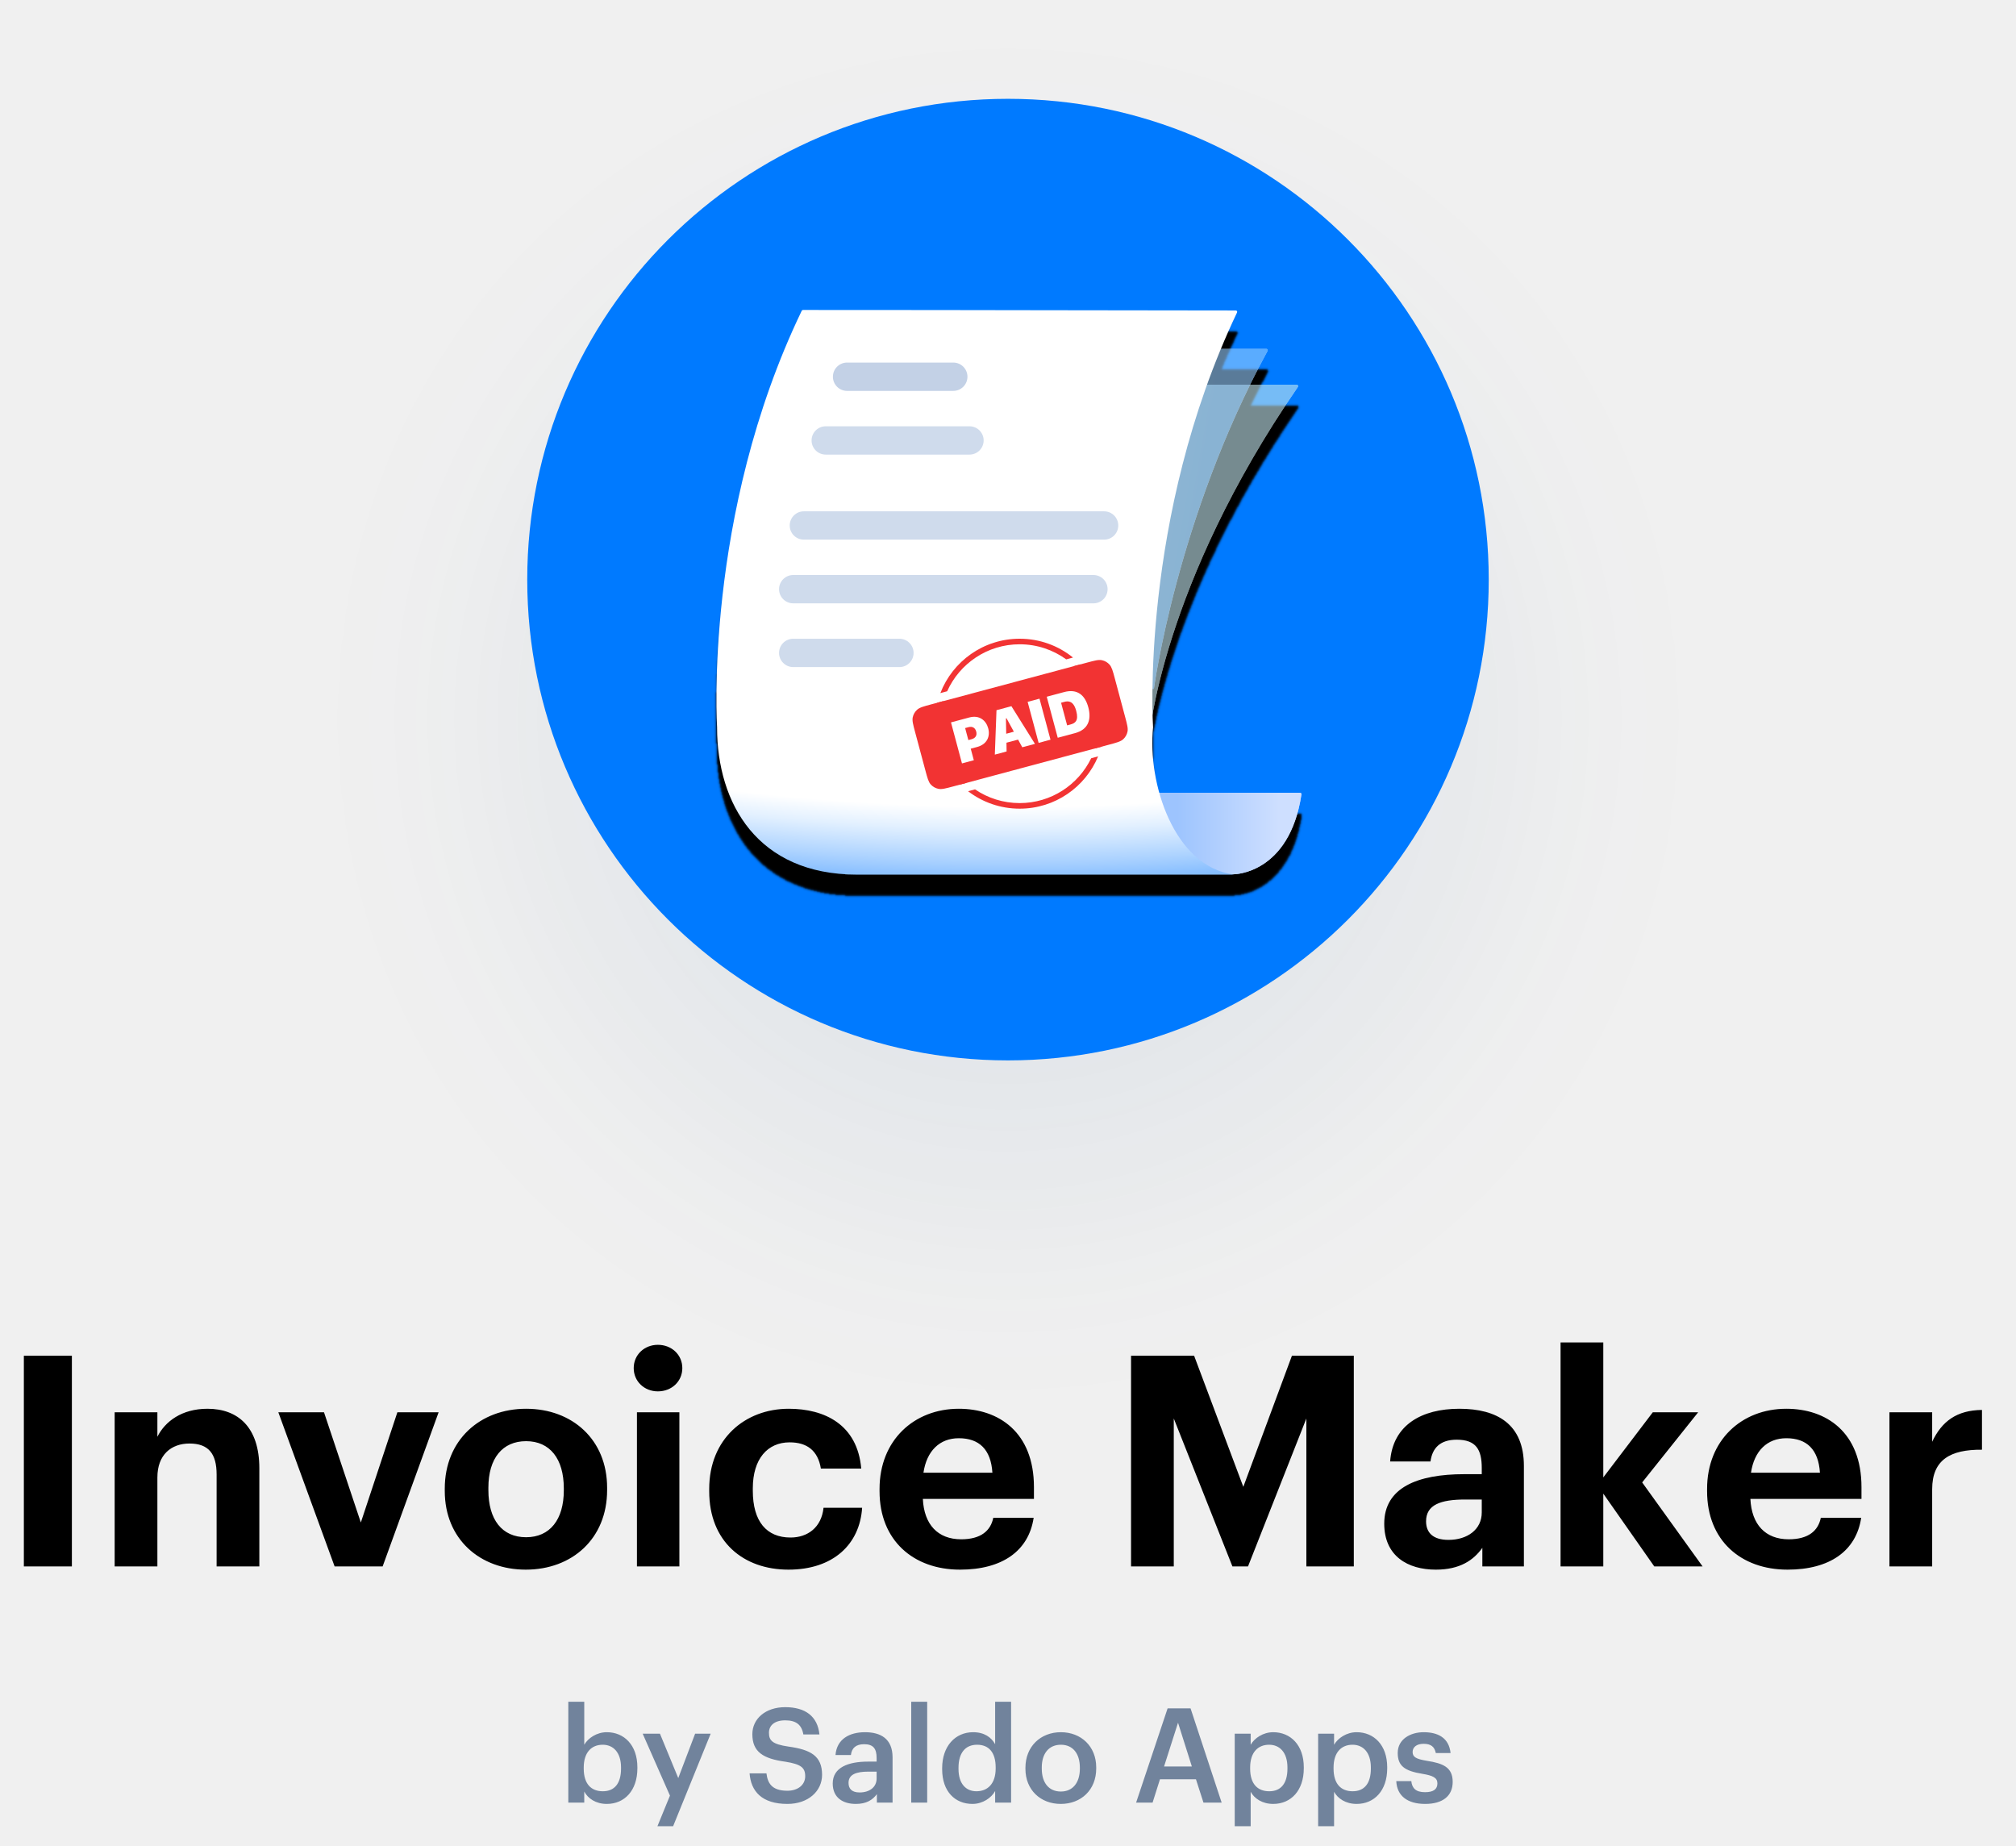
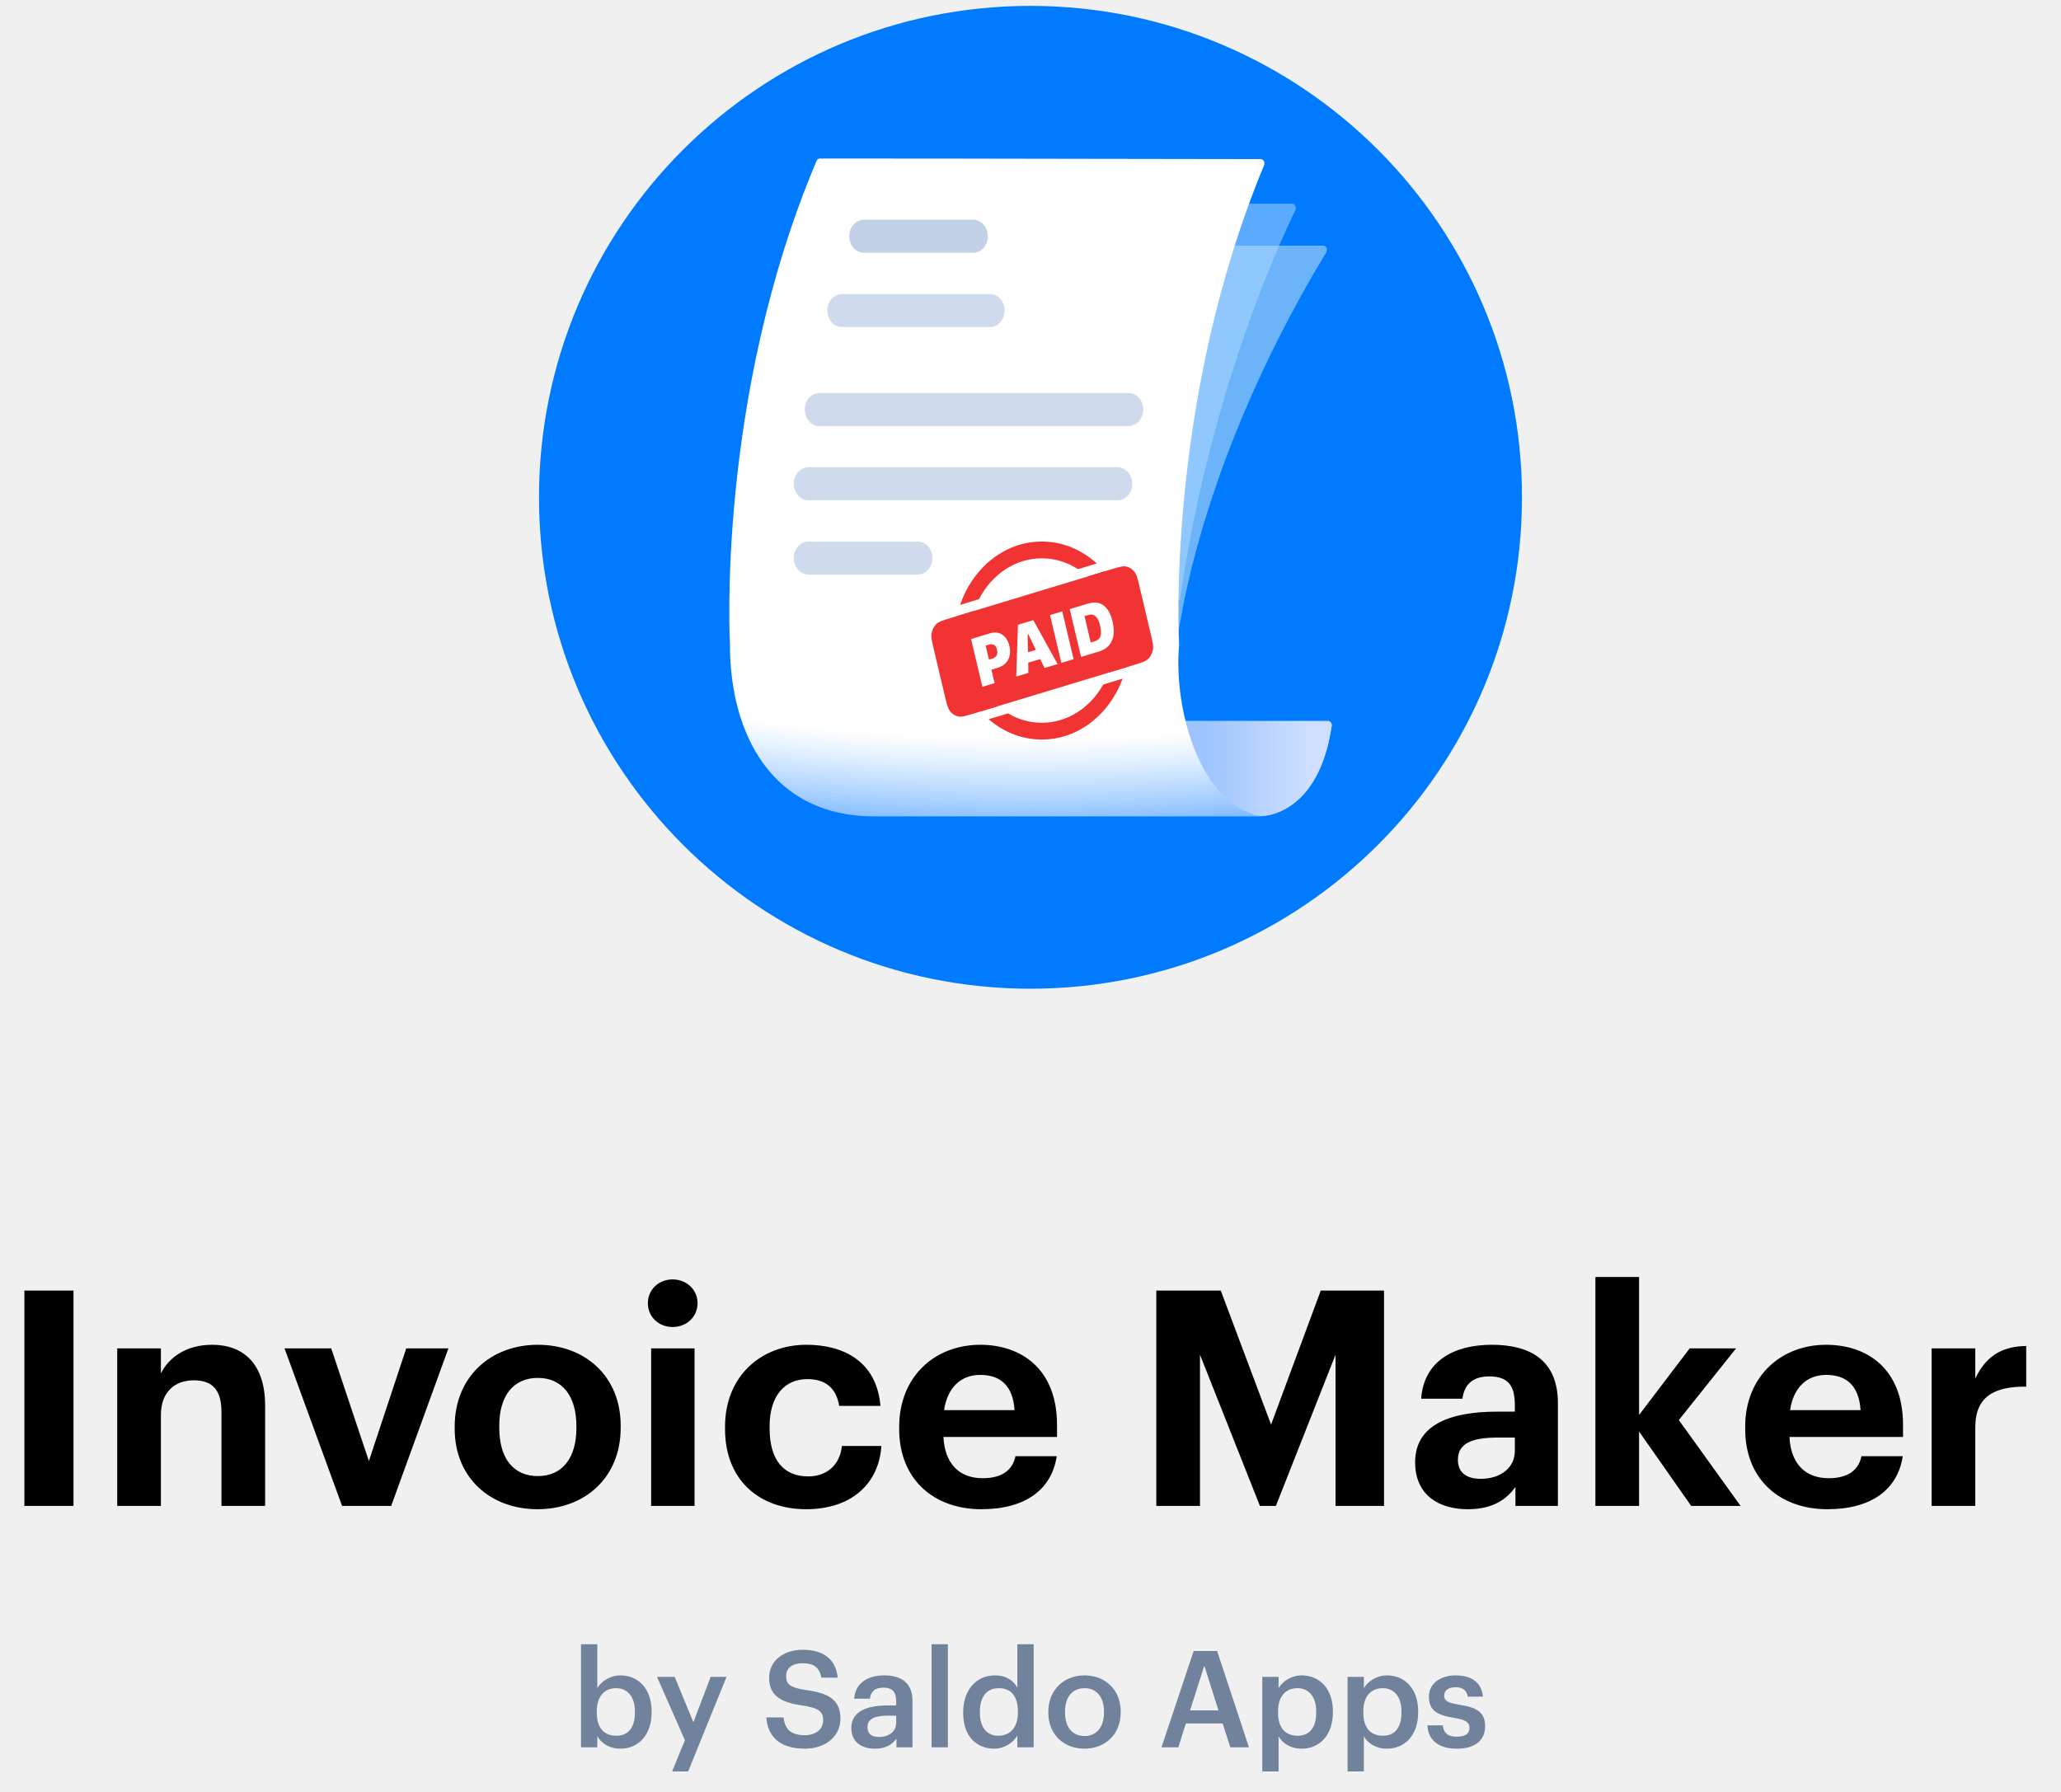
- <svg xmlns="http://www.w3.org/2000/svg" width="260" height="238" viewBox="0 0 260 238" fill="none">
-   <g filter="url(#filter0_d)">
-     <rect x="67.997" y="12.743" width="124.003" height="124.003" rx="62.002" fill="#007AFF" />
-     <g filter="url(#filter1_d)">
-       <path d="M159.115 112.744H108.99V102.236H167.67C167.779 102.236 167.863 102.337 167.846 102.445C166.288 112.744 159.115 112.744 159.115 112.744Z" fill="#AFCDFB" />
-       <path d="M159.115 112.744H108.99V102.236H167.67C167.779 102.236 167.863 102.337 167.846 102.445C166.288 112.744 159.115 112.744 159.115 112.744Z" fill="url(#paint0_linear)" />
-       <g opacity="0.6">
-         <path d="M167.245 49.618L109.242 49.618C109.176 49.618 109.115 49.657 109.084 49.716C93.976 78.06 94.033 80.589 94.033 80.589L148.195 95.115C148.195 95.115 149.785 75.454 167.384 49.904C167.466 49.784 167.39 49.618 167.245 49.618Z" fill="#F8FBFF" />
-         <path d="M167.245 49.618L109.242 49.618C109.176 49.618 109.115 49.657 109.084 49.716C93.976 78.06 94.033 80.589 94.033 80.589L148.195 95.115C148.195 95.115 149.785 75.454 167.384 49.904C167.466 49.784 167.39 49.618 167.245 49.618Z" fill="url(#paint1_linear)" />
-         <path d="M141.035 54.298C140.936 54.854 140.404 55.227 139.848 55.13L118.279 51.381C117.723 51.284 117.352 50.755 117.452 50.199C117.551 49.644 118.083 49.271 118.639 49.368L140.208 53.117C140.764 53.213 141.135 53.742 141.035 54.298Z" fill="black" />
-         <path d="M146.382 58.896C146.282 59.454 145.749 59.828 145.191 59.73L111.696 53.888C111.137 53.79 110.765 53.259 110.865 52.701C110.964 52.143 111.498 51.769 112.056 51.867L145.551 57.709C146.109 57.807 146.481 58.338 146.382 58.896Z" fill="black" />
-         <path d="M143.916 67.007L107.848 60.647C107.57 60.598 107.384 60.329 107.433 60.05C107.482 59.771 107.749 59.583 108.027 59.632L144.095 65.992C144.373 66.041 144.559 66.309 144.51 66.588C144.461 66.868 144.194 67.056 143.916 67.007Z" fill="black" />
-         <path d="M143.558 69.142L107.491 62.782C107.213 62.733 107.027 62.465 107.076 62.186C107.125 61.907 107.392 61.718 107.67 61.767L143.737 68.127C144.015 68.176 144.202 68.445 144.153 68.724C144.104 69.003 143.836 69.191 143.558 69.142Z" fill="black" />
-         <path d="M107.094 65.035L129.306 68.951C129.584 69 129.852 68.812 129.9 68.533C129.95 68.253 129.763 67.985 129.485 67.936L107.273 64.02C106.995 63.971 106.728 64.159 106.679 64.438C106.629 64.718 106.816 64.986 107.094 65.035Z" fill="black" />
-       </g>
-       <g opacity="0.6">
-         <path d="M163.324 44.99L105.204 44.99C105.128 44.99 105.061 45.041 105.036 45.114C94.557 75.48 95.882 87.072 95.882 87.072L148.815 88.834C148.815 88.834 151.749 66.78 163.474 45.257C163.54 45.138 163.46 44.99 163.324 44.99Z" fill="#F8FBFF" />
-         <path d="M163.324 44.99L105.204 44.99C105.128 44.99 105.061 45.041 105.036 45.114C94.557 75.48 95.882 87.072 95.882 87.072L148.815 88.834C148.815 88.834 151.749 66.78 163.474 45.257C163.54 45.138 163.46 44.99 163.324 44.99Z" fill="url(#paint2_linear)" />
-         <path d="M139.747 50.967C139.697 51.526 139.203 51.94 138.644 51.892L116.804 50.026C116.245 49.978 115.833 49.486 115.883 48.928C115.933 48.369 116.427 47.955 116.985 48.003L138.826 49.869C139.384 49.917 139.797 50.408 139.747 50.967Z" fill="black" />
-         <path d="M145.474 55.088C145.424 55.649 144.928 56.065 144.366 56.017L110.464 53.106C109.903 53.058 109.488 52.564 109.538 52.003C109.588 51.441 110.084 51.025 110.646 51.074L144.548 53.984C145.109 54.032 145.524 54.527 145.474 55.088Z" fill="black" />
-         <path d="M143.693 63.364L107.209 60.172C106.928 60.148 106.719 59.896 106.743 59.614C106.768 59.332 107.017 59.121 107.299 59.146L143.783 62.338C144.064 62.362 144.273 62.614 144.249 62.896C144.225 63.178 143.974 63.389 143.693 63.364Z" fill="black" />
-         <path d="M143.524 65.523L107.039 62.331C106.758 62.306 106.549 62.055 106.573 61.773C106.598 61.49 106.848 61.28 107.129 61.304L143.613 64.496C143.894 64.521 144.104 64.772 144.079 65.054C144.055 65.337 143.805 65.548 143.524 65.523Z" fill="black" />
-         <path d="M106.84 64.609L129.309 66.575C129.59 66.6 129.84 66.389 129.864 66.106C129.889 65.824 129.68 65.573 129.399 65.548L106.929 63.583C106.648 63.558 106.399 63.769 106.374 64.051C106.349 64.334 106.558 64.585 106.84 64.609Z" fill="black" />
-       </g>
-       <path d="M159.379 40.038C159.511 40.038 159.597 40.177 159.54 40.297C146.924 66.826 148.709 93.812 148.709 93.812L148.707 93.812C147.966 100.913 151.367 111.777 159.161 112.785H110.5C97.729 112.785 92.482 103.654 92.48 93.813C92.48 93.812 92.48 93.812 92.48 93.812L92.482 93.812C92.482 93.812 90.691 66.49 103.398 40.075C103.428 40.013 103.492 39.973 103.561 39.973C127.8 39.973 144.406 40.037 159.379 40.038Z" fill="url(#paint3_radial)" />
-       <rect x="107.419" y="46.756" width="17.351" height="3.653" rx="1.826" fill="#C3D1E6" />
-       <rect x="100.473" y="82.372" width="17.351" height="3.653" rx="1.826" fill="#CFDBEC" />
-       <rect x="101.848" y="65.939" width="42.372" height="3.653" rx="1.826" fill="#CFDBEC" />
-       <rect x="100.473" y="74.153" width="42.372" height="3.653" rx="1.826" fill="#CFDBEC" />
-       <rect x="104.668" y="54.972" width="22.191" height="3.653" rx="1.826" fill="#CFDBEC" />
+ <svg xmlns="http://www.w3.org/2000/svg" width="260" height="226" viewBox="0 0 260 226" fill="none">
+   <rect x="67.997" y="0.743" width="124.003" height="124.003" rx="62.002" fill="#007AFF" />
+   <path d="M78.258 220.63C80.553 220.63 82.202 218.896 82.202 216.04V215.904C82.202 213.031 80.485 211.382 78.258 211.382C76.949 211.382 75.844 212.147 75.351 212.997V207.455H73.294V220.46H75.351V219.032C75.827 219.933 76.847 220.63 78.258 220.63ZM77.748 218.998C76.252 218.998 75.283 218.063 75.283 216.074V215.938C75.283 213.966 76.303 212.997 77.731 212.997C79.074 212.997 80.094 213.966 80.094 215.938V216.074C80.094 217.978 79.261 218.998 77.748 218.998ZM84.788 223.503H86.811L91.656 211.569H89.65L87.474 217.298L85.111 211.569H82.884L86.403 219.559L84.788 223.503ZM101.551 220.63C104.237 220.63 106.022 218.981 106.022 216.873C106.022 214.442 104.543 213.626 101.687 213.235C99.579 212.929 99.171 212.436 99.171 211.45C99.171 210.515 99.885 209.852 101.262 209.852C102.656 209.852 103.387 210.396 103.608 211.671H105.682C105.444 209.342 103.88 208.152 101.262 208.152C98.729 208.152 97.029 209.648 97.029 211.637C97.029 213.915 98.406 214.799 101.313 215.19C103.285 215.513 103.846 215.938 103.846 217.06C103.846 218.182 102.894 218.93 101.551 218.93C99.494 218.93 99.001 217.91 98.848 216.686H96.672C96.842 218.981 98.236 220.63 101.551 220.63ZM110.37 220.63C111.73 220.63 112.512 220.137 113.09 219.372V220.46H115.113V214.629C115.113 212.198 113.549 211.382 111.56 211.382C109.571 211.382 107.922 212.249 107.752 214.323H109.741C109.843 213.439 110.37 212.929 111.441 212.929C112.648 212.929 113.056 213.524 113.056 214.714V215.173H111.951C109.401 215.173 107.395 215.921 107.395 217.995C107.395 219.848 108.738 220.63 110.37 220.63ZM110.863 219.151C109.843 219.151 109.435 218.658 109.435 217.91C109.435 216.822 110.438 216.465 112.002 216.465H113.056V217.349C113.056 218.488 112.121 219.151 110.863 219.151ZM117.521 220.46H119.578V207.455H117.521V220.46ZM125.418 220.63C126.727 220.63 127.866 219.848 128.342 218.964V220.46H130.399V207.455H128.342V212.929C127.849 212.045 126.948 211.382 125.503 211.382C123.191 211.382 121.508 213.184 121.508 216.023V216.159C121.508 219.049 123.191 220.63 125.418 220.63ZM125.928 218.998C124.602 218.998 123.616 218.063 123.616 216.108V215.972C123.616 214.051 124.5 212.997 126.013 212.997C127.509 212.997 128.41 213.966 128.41 215.921V216.057C128.41 218.046 127.356 218.998 125.928 218.998ZM136.821 219.032C135.257 219.032 134.356 217.893 134.356 216.074V215.938C134.356 214.102 135.291 212.997 136.821 212.997C138.351 212.997 139.269 214.119 139.269 215.955V216.074C139.269 217.893 138.351 219.032 136.821 219.032ZM136.804 220.63C139.422 220.63 141.377 218.828 141.377 216.057V215.921C141.377 213.201 139.422 211.382 136.821 211.382C134.203 211.382 132.248 213.218 132.248 215.972V216.108C132.248 218.811 134.186 220.63 136.804 220.63ZM146.522 220.46H148.647L149.599 217.451H154.24L155.209 220.46H157.555L153.543 208.305H150.585L146.522 220.46ZM151.928 210.158L153.713 215.802H150.126L151.928 210.158ZM159.24 223.503H161.297V219.066C161.773 219.933 162.793 220.63 164.204 220.63C166.499 220.63 168.148 218.896 168.148 216.04V215.904C168.148 213.031 166.431 211.382 164.204 211.382C162.895 211.382 161.79 212.147 161.297 212.997V211.569H159.24V223.503ZM163.694 218.998C162.198 218.998 161.229 218.063 161.229 216.074V215.938C161.229 213.966 162.249 212.997 163.677 212.997C165.02 212.997 166.04 213.966 166.04 215.938V216.074C166.04 217.978 165.207 218.998 163.694 218.998ZM169.998 223.503H172.055V219.066C172.531 219.933 173.551 220.63 174.962 220.63C177.257 220.63 178.906 218.896 178.906 216.04V215.904C178.906 213.031 177.189 211.382 174.962 211.382C173.653 211.382 172.548 212.147 172.055 212.997V211.569H169.998V223.503ZM174.452 218.998C172.956 218.998 171.987 218.063 171.987 216.074V215.938C171.987 213.966 173.007 212.997 174.435 212.997C175.778 212.997 176.798 213.966 176.798 215.938V216.074C176.798 217.978 175.965 218.998 174.452 218.998ZM183.798 220.63C186.076 220.63 187.351 219.593 187.351 217.791C187.351 215.904 186.11 215.394 184.019 215.071C182.608 214.833 182.183 214.578 182.183 213.932C182.183 213.303 182.71 212.878 183.594 212.878C184.546 212.878 185.005 213.252 185.175 214.068H187.079C186.858 212.062 185.413 211.382 183.594 211.382C181.928 211.382 180.262 212.266 180.262 214.051C180.262 215.717 181.129 216.38 183.475 216.754C184.784 216.975 185.379 217.247 185.379 217.978C185.379 218.726 184.886 219.117 183.781 219.117C182.574 219.117 182.115 218.59 182.013 217.689H180.075C180.16 219.576 181.503 220.63 183.798 220.63Z" fill="#71839C" />
+   <path d="M3.077 190H9.271V162.83H3.077V190ZM14.788 190H20.298V178.524C20.298 175.598 22.084 174.154 24.44 174.154C26.872 174.154 27.936 175.446 27.936 178.144V190H33.446V177.346C33.446 172.026 30.672 169.67 26.758 169.67C23.452 169.67 21.286 171.304 20.298 173.28V170.126H14.788V190ZM43.154 190H49.348L56.568 170.126H51.248L46.536 184.338L41.786 170.126H35.896L43.154 190ZM67.85 186.238C64.734 186.238 62.986 183.958 62.986 180.158V179.854C62.986 176.054 64.809 173.85 67.85 173.85C70.927 173.85 72.713 176.13 72.713 179.93V180.196C72.713 183.958 70.927 186.238 67.85 186.238ZM67.811 190.418C73.778 190.418 78.299 186.428 78.299 180.158V179.854C78.299 173.66 73.816 169.67 67.85 169.67C61.883 169.67 57.361 173.736 57.361 179.968V180.272C57.361 186.466 61.883 190.418 67.811 190.418ZM82.145 190H87.618V170.126H82.145V190ZM84.844 167.428C86.629 167.428 87.998 166.136 87.998 164.426C87.998 162.716 86.629 161.424 84.844 161.424C83.096 161.424 81.728 162.716 81.728 164.426C81.728 166.136 83.096 167.428 84.844 167.428ZM101.687 190.418C107.463 190.418 110.883 187.15 111.187 182.438H106.209C105.943 184.984 104.157 186.276 101.953 186.276C98.875 186.276 97.089 184.224 97.089 180.234V179.93C97.089 176.13 98.989 174.002 101.839 174.002C104.081 174.002 105.487 175.066 105.867 177.384H111.073C110.579 171.684 106.323 169.67 101.725 169.67C96.063 169.67 91.465 173.584 91.465 180.006V180.31C91.465 186.808 95.873 190.418 101.687 190.418ZM123.808 190.418C129.242 190.418 132.662 188.024 133.308 183.73H128.102C127.76 185.402 126.506 186.504 123.96 186.504C120.958 186.504 119.172 184.604 119.02 181.298H133.346V179.778C133.346 172.672 128.786 169.67 123.656 169.67C117.88 169.67 113.434 173.736 113.434 180.006V180.31C113.434 186.656 117.804 190.418 123.808 190.418ZM119.096 177.916C119.514 175.104 121.186 173.47 123.656 173.47C126.278 173.47 127.798 174.914 127.988 177.916H119.096ZM145.87 190H151.38V170.924L158.942 190H160.956L168.48 170.924V190H174.598V162.83H166.618L160.348 179.74L154.002 162.83H145.87V190ZM185.172 190.418C188.288 190.418 190.036 189.202 191.176 187.606V190H196.534V177.042C196.534 171.646 193.076 169.67 188.212 169.67C183.348 169.67 179.624 171.76 179.282 176.472H184.488C184.716 174.762 185.704 173.66 187.87 173.66C190.378 173.66 191.1 174.952 191.1 177.308V178.106H188.858C182.778 178.106 178.522 179.854 178.522 184.49C178.522 188.67 181.562 190.418 185.172 190.418ZM186.806 186.58C184.792 186.58 183.918 185.63 183.918 184.186C183.918 182.058 185.78 181.374 188.972 181.374H191.1V183.046C191.1 185.25 189.238 186.58 186.806 186.58ZM201.263 190H206.773V180.614L213.347 190H219.579L211.789 179.17L219.009 170.126H213.157L206.773 178.524V161.12H201.263V190ZM230.534 190.418C235.968 190.418 239.388 188.024 240.034 183.73H234.828C234.486 185.402 233.232 186.504 230.686 186.504C227.684 186.504 225.898 184.604 225.746 181.298H240.072V179.778C240.072 172.672 235.512 169.67 230.382 169.67C224.606 169.67 220.16 173.736 220.16 180.006V180.31C220.16 186.656 224.53 190.418 230.534 190.418ZM225.822 177.916C226.24 175.104 227.912 173.47 230.382 173.47C233.004 173.47 234.524 174.914 234.714 177.916H225.822ZM243.679 190H249.189V180.044C249.189 176.244 251.545 174.914 255.611 174.952V169.822C252.381 169.86 250.443 171.266 249.189 173.926V170.126H243.679V190Z" fill="black" />
+   <g clip-path="url(#clip0)">
+     <path d="M159.247 102.951H108.732V90.973H167.538C167.823 90.973 168.041 91.266 167.994 91.583C166.322 102.951 159.247 102.951 159.247 102.951Z" fill="#AFCDFB" />
+     <path d="M159.247 102.951H108.732V90.973H167.538C167.823 90.973 168.041 91.266 167.994 91.583C166.322 102.951 159.247 102.951 159.247 102.951Z" fill="url(#paint0_linear)" />
+     <g opacity="0.6">
+       <path opacity="0.6" d="M166.925 30.993H109.186C109.013 30.993 108.855 31.108 108.774 31.281C93.631 63.425 93.689 66.298 93.689 66.298L148.272 82.856C148.272 82.856 149.855 60.708 167.298 31.834C167.511 31.481 167.302 30.993 166.925 30.993Z" fill="#F8FBFF" />
+       <path opacity="0.6" d="M166.925 30.993H109.186C109.013 30.993 108.855 31.108 108.774 31.281C93.631 63.425 93.689 66.298 93.689 66.298L148.272 82.856C148.272 82.856 149.855 60.708 167.298 31.834C167.511 31.481 167.302 30.993 166.925 30.993Z" fill="url(#paint1_linear)" />
+       <path opacity="0.6" d="M141.049 36.334C140.948 36.967 140.413 37.392 139.852 37.281L118.116 33.008C117.555 32.898 117.182 32.295 117.282 31.661C117.382 31.027 117.918 30.603 118.478 30.713L140.215 34.986C140.775 35.097 141.149 35.7 141.049 36.334Z" fill="black" />
+       <path opacity="0.6" d="M146.427 41.573C146.326 42.209 145.789 42.635 145.226 42.524L111.471 35.864C110.908 35.753 110.533 35.147 110.633 34.511C110.734 33.875 111.271 33.449 111.834 33.56L145.589 40.221C146.152 40.331 146.527 40.937 146.427 41.573Z" fill="black" />
+       <path opacity="0.6" d="M143.932 50.811L107.584 43.562C107.304 43.506 107.116 43.199 107.165 42.882C107.215 42.563 107.484 42.349 107.764 42.405L144.112 49.654C144.392 49.71 144.58 50.017 144.53 50.334C144.481 50.653 144.212 50.867 143.932 50.811Z" fill="black" />
+       <path opacity="0.6" d="M143.57 53.246L107.222 45.996C106.942 45.94 106.754 45.634 106.804 45.316C106.854 44.998 107.122 44.784 107.403 44.839L143.751 52.089C144.031 52.145 144.219 52.451 144.169 52.769C144.12 53.088 143.85 53.302 143.57 53.246Z" fill="black" />
+       <path opacity="0.6" d="M106.822 48.564L129.207 53.029C129.487 53.085 129.757 52.871 129.806 52.552C129.855 52.233 129.667 51.928 129.387 51.872L107.002 47.407C106.722 47.351 106.453 47.566 106.403 47.884C106.354 48.203 106.542 48.508 106.822 48.564Z" fill="black" />
    </g>
-     <path fill-rule="evenodd" clip-rule="evenodd" d="M140.726 97.783C139.068 101.205 135.562 103.565 131.504 103.565C129.37 103.565 127.389 102.913 125.748 101.796L124.853 102.036C126.697 103.446 129.003 104.284 131.504 104.284C136.062 104.284 139.97 101.502 141.622 97.543L140.726 97.783ZM124.669 100.95C122.579 99.076 121.265 96.354 121.265 93.326C121.265 92.311 121.412 91.33 121.687 90.405L120.882 90.62C120.663 91.486 120.546 92.392 120.546 93.326C120.546 96.401 121.812 99.179 123.852 101.17L124.669 100.95ZM121.278 89.38C122.862 85.278 126.843 82.368 131.504 82.368C134.11 82.368 136.503 83.277 138.384 84.796L137.509 85.031C135.822 83.808 133.747 83.086 131.504 83.086C127.338 83.086 123.754 85.574 122.154 89.145L121.278 89.38ZM138.542 85.888C140.514 87.755 141.744 90.397 141.744 93.326C141.744 94.438 141.566 95.508 141.239 96.511L142.056 96.291C142.321 95.348 142.462 94.354 142.462 93.326C142.462 90.348 141.275 87.648 139.347 85.673L138.542 85.888Z" fill="#F23333" />
-     <path d="M118.021 94.414C117.756 93.426 117.624 92.932 117.715 92.503C117.795 92.125 117.993 91.783 118.28 91.525C118.605 91.232 119.099 91.099 120.087 90.835L140.204 85.445C141.192 85.18 141.686 85.047 142.115 85.139C142.492 85.219 142.834 85.416 143.092 85.703C143.385 86.029 143.518 86.523 143.783 87.511L145.106 92.45C145.371 93.439 145.503 93.933 145.412 94.361C145.332 94.739 145.134 95.081 144.848 95.339C144.522 95.632 144.028 95.765 143.04 96.029L122.924 101.419C121.936 101.684 121.442 101.817 121.013 101.725C120.636 101.645 120.293 101.448 120.035 101.161C119.742 100.835 119.609 100.341 119.345 99.353L118.021 94.414Z" fill="#F23333" />
-     <path d="M125.012 92.523L122.647 93.157L124.065 98.448L125.592 98.039L125.194 96.55L126.012 96.331C127.318 95.981 127.723 94.95 127.448 93.923C127.178 92.915 126.318 92.173 125.012 92.523ZM125.901 94.338C126.039 94.853 125.787 95.199 125.291 95.332L124.888 95.44L124.472 93.889L124.914 93.771C125.387 93.644 125.766 93.834 125.901 94.338Z" fill="white" />
-     <path d="M129.818 96.907L129.802 95.777L131.298 95.376L131.841 96.365L133.477 95.926L130.439 91.069L128.516 91.584L128.302 97.313L129.818 96.907ZM129.808 92.622L130.755 94.358L129.77 94.622L129.734 92.642L129.808 92.622Z" fill="white" />
-     <path d="M135.481 95.389L134.063 90.098L132.532 90.508L133.95 95.799L135.481 95.389Z" fill="white" />
-     <path d="M134.997 89.848L136.415 95.139L138.652 94.54C140.326 94.091 140.79 92.828 140.358 91.216C139.932 89.627 138.936 88.793 137.234 89.249L134.997 89.848ZM136.846 90.624L137.28 90.507C138.219 90.256 138.596 90.919 138.799 91.679C139.14 92.951 138.66 93.266 138.063 93.426L137.628 93.543L136.846 90.624Z" fill="white" />
+     <g opacity="0.6">
+       <path opacity="0.6" d="M163.004 25.715H105.114C104.915 25.715 104.741 25.865 104.677 26.078C94.189 60.527 95.519 73.684 95.519 73.684L148.864 75.694C148.864 75.694 151.781 50.883 163.405 26.503C163.574 26.149 163.359 25.715 163.004 25.715Z" fill="#F8FBFF" />
+       <path opacity="0.6" d="M163.004 25.715H105.114C104.915 25.715 104.741 25.865 104.677 26.078C94.189 60.527 95.519 73.684 95.519 73.684L148.864 75.694C148.864 75.694 151.781 50.883 163.405 26.503C163.574 26.149 163.359 25.715 163.004 25.715Z" fill="url(#paint2_linear)" />
+       <path opacity="0.6" d="M139.727 32.52C139.677 33.157 139.179 33.629 138.616 33.575L116.606 31.447C116.043 31.393 115.627 30.833 115.678 30.196C115.728 29.559 116.226 29.087 116.789 29.142L138.799 31.269C139.362 31.323 139.778 31.883 139.727 32.52Z" fill="black" />
+       <path opacity="0.6" d="M145.488 37.211C145.437 37.851 144.938 38.325 144.372 38.27L110.206 34.952C109.64 34.898 109.222 34.334 109.273 33.694C109.323 33.054 109.823 32.58 110.389 32.635L144.554 35.953C145.12 36.008 145.538 36.571 145.488 37.211Z" fill="black" />
+       <path opacity="0.6" d="M143.709 46.657L106.941 43.019C106.658 42.99 106.447 42.704 106.472 42.382C106.496 42.06 106.748 41.82 107.031 41.848L143.8 45.487C144.083 45.515 144.294 45.801 144.269 46.123C144.245 46.445 143.992 46.685 143.709 46.657Z" fill="black" />
+       <path opacity="0.6" d="M143.537 49.117L106.769 45.478C106.486 45.45 106.275 45.163 106.3 44.842C106.325 44.52 106.576 44.28 106.86 44.308L143.628 47.947C143.911 47.974 144.122 48.261 144.097 48.583C144.073 48.905 143.821 49.145 143.537 49.117Z" fill="black" />
+       <path opacity="0.6" d="M106.568 48.075L129.212 50.316C129.495 50.344 129.747 50.104 129.772 49.782C129.796 49.459 129.586 49.174 129.303 49.146L106.658 46.905C106.375 46.877 106.123 47.117 106.099 47.439C106.074 47.761 106.285 48.047 106.568 48.075Z" fill="black" />
+     </g>
+     <path d="M159.049 20.074C159.394 20.074 159.617 20.484 159.471 20.836C146.971 50.926 148.751 81.372 148.751 81.372H148.749C148.003 89.467 151.43 101.85 159.285 103H110.245C97.375 103 92.087 92.591 92.085 81.373C92.086 81.372 92.086 81.372 92.086 81.372H92.087C92.087 81.372 90.29 50.354 103.009 20.301C103.087 20.118 103.254 20 103.434 20C127.518 20.001 144.115 20.071 159.049 20.074Z" fill="url(#paint3_radial)" />
+     <path d="M122.778 27.727H108.973C107.957 27.727 107.133 28.66 107.133 29.809C107.133 30.959 107.957 31.891 108.973 31.891H122.778C123.794 31.891 124.618 30.959 124.618 29.809C124.618 28.66 123.794 27.727 122.778 27.727Z" fill="#C3D1E6" />
+     <path d="M115.785 68.327H101.98C100.964 68.327 100.14 69.259 100.14 70.409C100.14 71.558 100.964 72.49 101.98 72.49H115.785C116.801 72.49 117.625 71.558 117.625 70.409C117.625 69.259 116.801 68.327 115.785 68.327Z" fill="#CFDBEC" />
+     <path d="M142.379 49.588H103.359C102.343 49.588 101.519 50.52 101.519 51.67C101.519 52.82 102.343 53.752 103.359 53.752H142.379C143.396 53.752 144.22 52.82 144.22 51.67C144.22 50.52 143.396 49.588 142.379 49.588Z" fill="#CFDBEC" />
+     <path d="M141 58.957H101.98C100.964 58.957 100.14 59.889 100.14 61.039C100.14 62.189 100.964 63.121 101.98 63.121H141C142.017 63.121 142.841 62.189 142.841 61.039C142.841 59.889 142.017 58.957 141 58.957Z" fill="#CFDBEC" />
+     <path d="M124.895 37.097H106.213C105.196 37.097 104.372 38.029 104.372 39.179C104.372 40.329 105.196 41.261 106.213 41.261H124.895C125.911 41.261 126.735 40.329 126.735 39.179C126.735 38.029 125.911 37.097 124.895 37.097Z" fill="#CFDBEC" />
+     <path fill-rule="evenodd" clip-rule="evenodd" d="M139.181 86.364C137.555 89.265 134.691 91.192 131.428 91.192C129.889 91.192 128.439 90.763 127.165 90.005L124.725 90.745C126.584 92.353 128.907 93.309 131.428 93.309C136.022 93.309 139.96 90.136 141.625 85.623L139.181 86.364ZM125.899 89.096C123.686 87.202 122.256 84.198 122.256 80.817C122.256 79.501 122.473 78.241 122.868 77.082L120.724 77.732C120.503 78.719 120.385 79.752 120.385 80.817C120.385 84.322 121.661 87.489 123.716 89.757L125.899 89.096ZM121.123 76.318C122.719 71.642 126.731 68.326 131.428 68.326C134.054 68.326 136.466 69.362 138.361 71.093L135.988 71.813C134.645 70.941 133.088 70.442 131.428 70.442C128.045 70.442 125.09 72.514 123.5 75.598L121.123 76.318ZM137.188 72.742C139.269 74.644 140.601 77.555 140.601 80.817C140.601 82.251 140.343 83.617 139.878 84.859L142.063 84.197C142.329 83.122 142.472 81.988 142.472 80.817C142.472 77.422 141.275 74.344 139.332 72.093L137.188 72.742Z" fill="#F23333" />
+     <path d="M117.833 82.056C117.566 80.93 117.433 80.367 117.525 79.878C117.606 79.448 117.805 79.058 118.094 78.763C118.422 78.429 118.92 78.278 119.916 77.976L140.188 71.832C141.184 71.53 141.682 71.379 142.114 71.483C142.494 71.575 142.839 71.8 143.099 72.127C143.395 72.498 143.528 73.061 143.795 74.187L145.129 79.818C145.396 80.944 145.529 81.507 145.437 81.997C145.356 82.427 145.157 82.817 144.868 83.111C144.54 83.445 144.042 83.596 143.047 83.898L122.774 90.042C121.778 90.344 121.28 90.495 120.848 90.391C120.468 90.3 120.123 90.074 119.863 89.748C119.567 89.376 119.434 88.813 119.167 87.687L117.833 82.056Z" fill="#F23333" />
+     <path d="M124.885 79.902L122.502 80.624L123.931 86.656L125.47 86.189L125.068 84.492L125.892 84.243C127.209 83.844 127.617 82.668 127.339 81.498C127.067 80.349 126.201 79.503 124.885 79.902ZM125.781 81.97C125.92 82.558 125.666 82.952 125.166 83.103L124.76 83.227L124.341 81.459L124.786 81.324C125.263 81.18 125.645 81.396 125.781 81.97Z" fill="white" />
+     <path d="M129.728 84.899L129.712 83.611L131.219 83.154L131.767 84.281L133.415 83.781L130.354 78.245L128.416 78.832L128.2 85.362L129.728 84.899ZM129.718 80.014L130.672 81.994L129.68 82.294L129.644 80.037L129.718 80.014Z" fill="white" />
+     <path d="M135.436 83.169L134.007 77.137L132.464 77.605L133.893 83.636L135.436 83.169Z" fill="white" />
+     <path d="M134.948 76.852L136.377 82.883L138.631 82.2C140.318 81.689 140.786 80.25 140.35 78.412C139.921 76.6 138.917 75.649 137.202 76.169L134.948 76.852ZM136.812 77.737L137.249 77.604C138.195 77.317 138.575 78.073 138.78 78.939C139.123 80.389 138.639 80.749 138.037 80.931L137.6 81.064L136.812 77.737Z" fill="white" />
  </g>
-   <path d="M78.258 232.63C80.553 232.63 82.202 230.896 82.202 228.04V227.904C82.202 225.031 80.485 223.382 78.258 223.382C76.949 223.382 75.844 224.147 75.351 224.997V219.455H73.294V232.46H75.351V231.032C75.827 231.933 76.847 232.63 78.258 232.63ZM77.748 230.998C76.252 230.998 75.283 230.063 75.283 228.074V227.938C75.283 225.966 76.303 224.997 77.731 224.997C79.074 224.997 80.094 225.966 80.094 227.938V228.074C80.094 229.978 79.261 230.998 77.748 230.998ZM84.788 235.503H86.811L91.656 223.569H89.65L87.474 229.298L85.111 223.569H82.884L86.403 231.559L84.788 235.503ZM101.551 232.63C104.237 232.63 106.022 230.981 106.022 228.873C106.022 226.442 104.543 225.626 101.687 225.235C99.579 224.929 99.171 224.436 99.171 223.45C99.171 222.515 99.885 221.852 101.262 221.852C102.656 221.852 103.387 222.396 103.608 223.671H105.682C105.444 221.342 103.88 220.152 101.262 220.152C98.729 220.152 97.029 221.648 97.029 223.637C97.029 225.915 98.406 226.799 101.313 227.19C103.285 227.513 103.846 227.938 103.846 229.06C103.846 230.182 102.894 230.93 101.551 230.93C99.494 230.93 99.001 229.91 98.848 228.686H96.672C96.842 230.981 98.236 232.63 101.551 232.63ZM110.37 232.63C111.73 232.63 112.512 232.137 113.09 231.372V232.46H115.113V226.629C115.113 224.198 113.549 223.382 111.56 223.382C109.571 223.382 107.922 224.249 107.752 226.323H109.741C109.843 225.439 110.37 224.929 111.441 224.929C112.648 224.929 113.056 225.524 113.056 226.714V227.173H111.951C109.401 227.173 107.395 227.921 107.395 229.995C107.395 231.848 108.738 232.63 110.37 232.63ZM110.863 231.151C109.843 231.151 109.435 230.658 109.435 229.91C109.435 228.822 110.438 228.465 112.002 228.465H113.056V229.349C113.056 230.488 112.121 231.151 110.863 231.151ZM117.521 232.46H119.578V219.455H117.521V232.46ZM125.418 232.63C126.727 232.63 127.866 231.848 128.342 230.964V232.46H130.399V219.455H128.342V224.929C127.849 224.045 126.948 223.382 125.503 223.382C123.191 223.382 121.508 225.184 121.508 228.023V228.159C121.508 231.049 123.191 232.63 125.418 232.63ZM125.928 230.998C124.602 230.998 123.616 230.063 123.616 228.108V227.972C123.616 226.051 124.5 224.997 126.013 224.997C127.509 224.997 128.41 225.966 128.41 227.921V228.057C128.41 230.046 127.356 230.998 125.928 230.998ZM136.821 231.032C135.257 231.032 134.356 229.893 134.356 228.074V227.938C134.356 226.102 135.291 224.997 136.821 224.997C138.351 224.997 139.269 226.119 139.269 227.955V228.074C139.269 229.893 138.351 231.032 136.821 231.032ZM136.804 232.63C139.422 232.63 141.377 230.828 141.377 228.057V227.921C141.377 225.201 139.422 223.382 136.821 223.382C134.203 223.382 132.248 225.218 132.248 227.972V228.108C132.248 230.811 134.186 232.63 136.804 232.63ZM146.522 232.46H148.647L149.599 229.451H154.24L155.209 232.46H157.555L153.543 220.305H150.585L146.522 232.46ZM151.928 222.158L153.713 227.802H150.126L151.928 222.158ZM159.24 235.503H161.297V231.066C161.773 231.933 162.793 232.63 164.204 232.63C166.499 232.63 168.148 230.896 168.148 228.04V227.904C168.148 225.031 166.431 223.382 164.204 223.382C162.895 223.382 161.79 224.147 161.297 224.997V223.569H159.24V235.503ZM163.694 230.998C162.198 230.998 161.229 230.063 161.229 228.074V227.938C161.229 225.966 162.249 224.997 163.677 224.997C165.02 224.997 166.04 225.966 166.04 227.938V228.074C166.04 229.978 165.207 230.998 163.694 230.998ZM169.998 235.503H172.055V231.066C172.531 231.933 173.551 232.63 174.962 232.63C177.257 232.63 178.906 230.896 178.906 228.04V227.904C178.906 225.031 177.189 223.382 174.962 223.382C173.653 223.382 172.548 224.147 172.055 224.997V223.569H169.998V235.503ZM174.452 230.998C172.956 230.998 171.987 230.063 171.987 228.074V227.938C171.987 225.966 173.007 224.997 174.435 224.997C175.778 224.997 176.798 225.966 176.798 227.938V228.074C176.798 229.978 175.965 230.998 174.452 230.998ZM183.798 232.63C186.076 232.63 187.351 231.593 187.351 229.791C187.351 227.904 186.11 227.394 184.019 227.071C182.608 226.833 182.183 226.578 182.183 225.932C182.183 225.303 182.71 224.878 183.594 224.878C184.546 224.878 185.005 225.252 185.175 226.068H187.079C186.858 224.062 185.413 223.382 183.594 223.382C181.928 223.382 180.262 224.266 180.262 226.051C180.262 227.717 181.129 228.38 183.475 228.754C184.784 228.975 185.379 229.247 185.379 229.978C185.379 230.726 184.886 231.117 183.781 231.117C182.574 231.117 182.115 230.59 182.013 229.689H180.075C180.16 231.576 181.503 232.63 183.798 232.63Z" fill="#71839C" />
-   <path d="M3.077 202H9.271V174.83H3.077V202ZM14.788 202H20.298V190.524C20.298 187.598 22.084 186.154 24.44 186.154C26.872 186.154 27.936 187.446 27.936 190.144V202H33.446V189.346C33.446 184.026 30.672 181.67 26.758 181.67C23.452 181.67 21.286 183.304 20.298 185.28V182.126H14.788V202ZM43.154 202H49.348L56.568 182.126H51.248L46.536 196.338L41.786 182.126H35.896L43.154 202ZM67.85 198.238C64.734 198.238 62.986 195.958 62.986 192.158V191.854C62.986 188.054 64.809 185.85 67.85 185.85C70.927 185.85 72.713 188.13 72.713 191.93V192.196C72.713 195.958 70.927 198.238 67.85 198.238ZM67.811 202.418C73.778 202.418 78.299 198.428 78.299 192.158V191.854C78.299 185.66 73.816 181.67 67.85 181.67C61.883 181.67 57.361 185.736 57.361 191.968V192.272C57.361 198.466 61.883 202.418 67.811 202.418ZM82.145 202H87.618V182.126H82.145V202ZM84.844 179.428C86.629 179.428 87.998 178.136 87.998 176.426C87.998 174.716 86.629 173.424 84.844 173.424C83.096 173.424 81.728 174.716 81.728 176.426C81.728 178.136 83.096 179.428 84.844 179.428ZM101.687 202.418C107.463 202.418 110.883 199.15 111.187 194.438H106.209C105.943 196.984 104.157 198.276 101.953 198.276C98.875 198.276 97.089 196.224 97.089 192.234V191.93C97.089 188.13 98.989 186.002 101.839 186.002C104.081 186.002 105.487 187.066 105.867 189.384H111.073C110.579 183.684 106.323 181.67 101.725 181.67C96.063 181.67 91.465 185.584 91.465 192.006V192.31C91.465 198.808 95.873 202.418 101.687 202.418ZM123.808 202.418C129.242 202.418 132.662 200.024 133.308 195.73H128.102C127.76 197.402 126.506 198.504 123.96 198.504C120.958 198.504 119.172 196.604 119.02 193.298H133.346V191.778C133.346 184.672 128.786 181.67 123.656 181.67C117.88 181.67 113.434 185.736 113.434 192.006V192.31C113.434 198.656 117.804 202.418 123.808 202.418ZM119.096 189.916C119.514 187.104 121.186 185.47 123.656 185.47C126.278 185.47 127.798 186.914 127.988 189.916H119.096ZM145.87 202H151.38V182.924L158.942 202H160.956L168.48 182.924V202H174.598V174.83H166.618L160.348 191.74L154.002 174.83H145.87V202ZM185.172 202.418C188.288 202.418 190.036 201.202 191.176 199.606V202H196.534V189.042C196.534 183.646 193.076 181.67 188.212 181.67C183.348 181.67 179.624 183.76 179.282 188.472H184.488C184.716 186.762 185.704 185.66 187.87 185.66C190.378 185.66 191.1 186.952 191.1 189.308V190.106H188.858C182.778 190.106 178.522 191.854 178.522 196.49C178.522 200.67 181.562 202.418 185.172 202.418ZM186.806 198.58C184.792 198.58 183.918 197.63 183.918 196.186C183.918 194.058 185.78 193.374 188.972 193.374H191.1V195.046C191.1 197.25 189.238 198.58 186.806 198.58ZM201.263 202H206.773V192.614L213.347 202H219.579L211.789 191.17L219.009 182.126H213.157L206.773 190.524V173.12H201.263V202ZM230.534 202.418C235.968 202.418 239.388 200.024 240.034 195.73H234.828C234.486 197.402 233.232 198.504 230.686 198.504C227.684 198.504 225.898 196.604 225.746 193.298H240.072V191.778C240.072 184.672 235.512 181.67 230.382 181.67C224.606 181.67 220.16 185.736 220.16 192.006V192.31C220.16 198.656 224.53 202.418 230.534 202.418ZM225.822 189.916C226.24 187.104 227.912 185.47 230.382 185.47C233.004 185.47 234.524 186.914 234.714 189.916H225.822ZM243.679 202H249.189V192.044C249.189 188.244 251.545 186.914 255.611 186.952V181.822C252.381 181.86 250.443 183.266 249.189 185.926V182.126H243.679V202Z" fill="black" />
  <defs>
-     <filter id="filter0_d" x="37.997" y="0.743" width="184.003" height="184.003" filterUnits="userSpaceOnUse" color-interpolation-filters="sRGB">
-       <feFlood flood-opacity="0" result="BackgroundImageFix" />
-       <feColorMatrix in="SourceAlpha" type="matrix" values="0 0 0 0 0 0 0 0 0 0 0 0 0 0 0 0 0 0 127 0" result="hardAlpha" />
-       <feOffset dy="18" />
-       <feGaussianBlur stdDeviation="15" />
-       <feColorMatrix type="matrix" values="0 0 0 0 0.032 0 0 0 0 0.233 0 0 0 0 0.504 0 0 0 0.06 0" />
-       <feBlend mode="normal" in2="BackgroundImageFix" result="effect1_dropShadow" />
-       <feBlend mode="normal" in="SourceGraphic" in2="effect1_dropShadow" result="shape" />
-     </filter>
-     <filter id="filter1_d" x="92.036" y="39.973" width="76.171" height="75.867" filterUnits="userSpaceOnUse" color-interpolation-filters="sRGB">
-       <feFlood flood-opacity="0" result="BackgroundImageFix" />
-       <feColorMatrix in="SourceAlpha" type="matrix" values="0 0 0 0 0 0 0 0 0 0 0 0 0 0 0 0 0 0 127 0" result="hardAlpha" />
-       <feOffset dy="2.695" />
-       <feGaussianBlur stdDeviation="0.18" />
-       <feColorMatrix type="matrix" values="0 0 0 0 0 0 0 0 0 0 0 0 0 0 0 0 0 0 1 0" />
-       <feBlend mode="color-dodge" in2="BackgroundImageFix" result="effect1_dropShadow" />
-       <feBlend mode="normal" in="SourceGraphic" in2="effect1_dropShadow" result="shape" />
-     </filter>
-     <linearGradient id="paint0_linear" x1="151.812" y1="109.119" x2="164.979" y2="109.119" gradientUnits="userSpaceOnUse">
+     <linearGradient id="paint0_linear" x1="151.887" y1="98.82" x2="165.157" y2="98.82" gradientUnits="userSpaceOnUse">
      <stop stop-color="#9DC4FE" />
      <stop offset="1" stop-color="#CEDFFF" />
    </linearGradient>
-     <linearGradient id="paint1_linear" x1="113.166" y1="59.534" x2="145.842" y2="70.785" gradientUnits="userSpaceOnUse">
+     <linearGradient id="paint1_linear" x1="112.92" y1="42.372" x2="146.554" y2="52.611" gradientUnits="userSpaceOnUse">
      <stop stop-color="#EFDAD5" />
      <stop offset="0.471" stop-color="#DEF1D6" />
      <stop offset="1" stop-color="#C5E8F0" />
    </linearGradient>
-     <linearGradient id="paint2_linear" x1="99.291" y1="61.767" x2="153.103" y2="71.255" gradientUnits="userSpaceOnUse">
+     <linearGradient id="paint2_linear" x1="98.948" y1="44.881" x2="153.413" y2="53.372" gradientUnits="userSpaceOnUse">
      <stop stop-color="white" />
      <stop offset="1" stop-color="#96CDFF" />
    </linearGradient>
-     <radialGradient id="paint3_radial" cx="0" cy="0" r="1" gradientUnits="userSpaceOnUse" gradientTransform="translate(130.288 29.6752) rotate(90) scale(86.1138 173.472)">
+     <radialGradient id="paint3_radial" cx="0" cy="0" r="1" gradientUnits="userSpaceOnUse" gradientTransform="translate(130.187 8.26135) rotate(90) scale(98.1625 174.82)">
      <stop stop-color="white" />
      <stop offset="0.863" stop-color="white" />
      <stop offset="0.896" stop-color="#E2F0FF" />
      <stop offset="0.943" stop-color="#ADD3FF" />
      <stop offset="1" stop-color="#61A9FE" />
    </radialGradient>
+     <clipPath id="clip0">
+       <rect width="76" height="84" fill="white" transform="translate(92 20)" />
+     </clipPath>
  </defs>
</svg>
